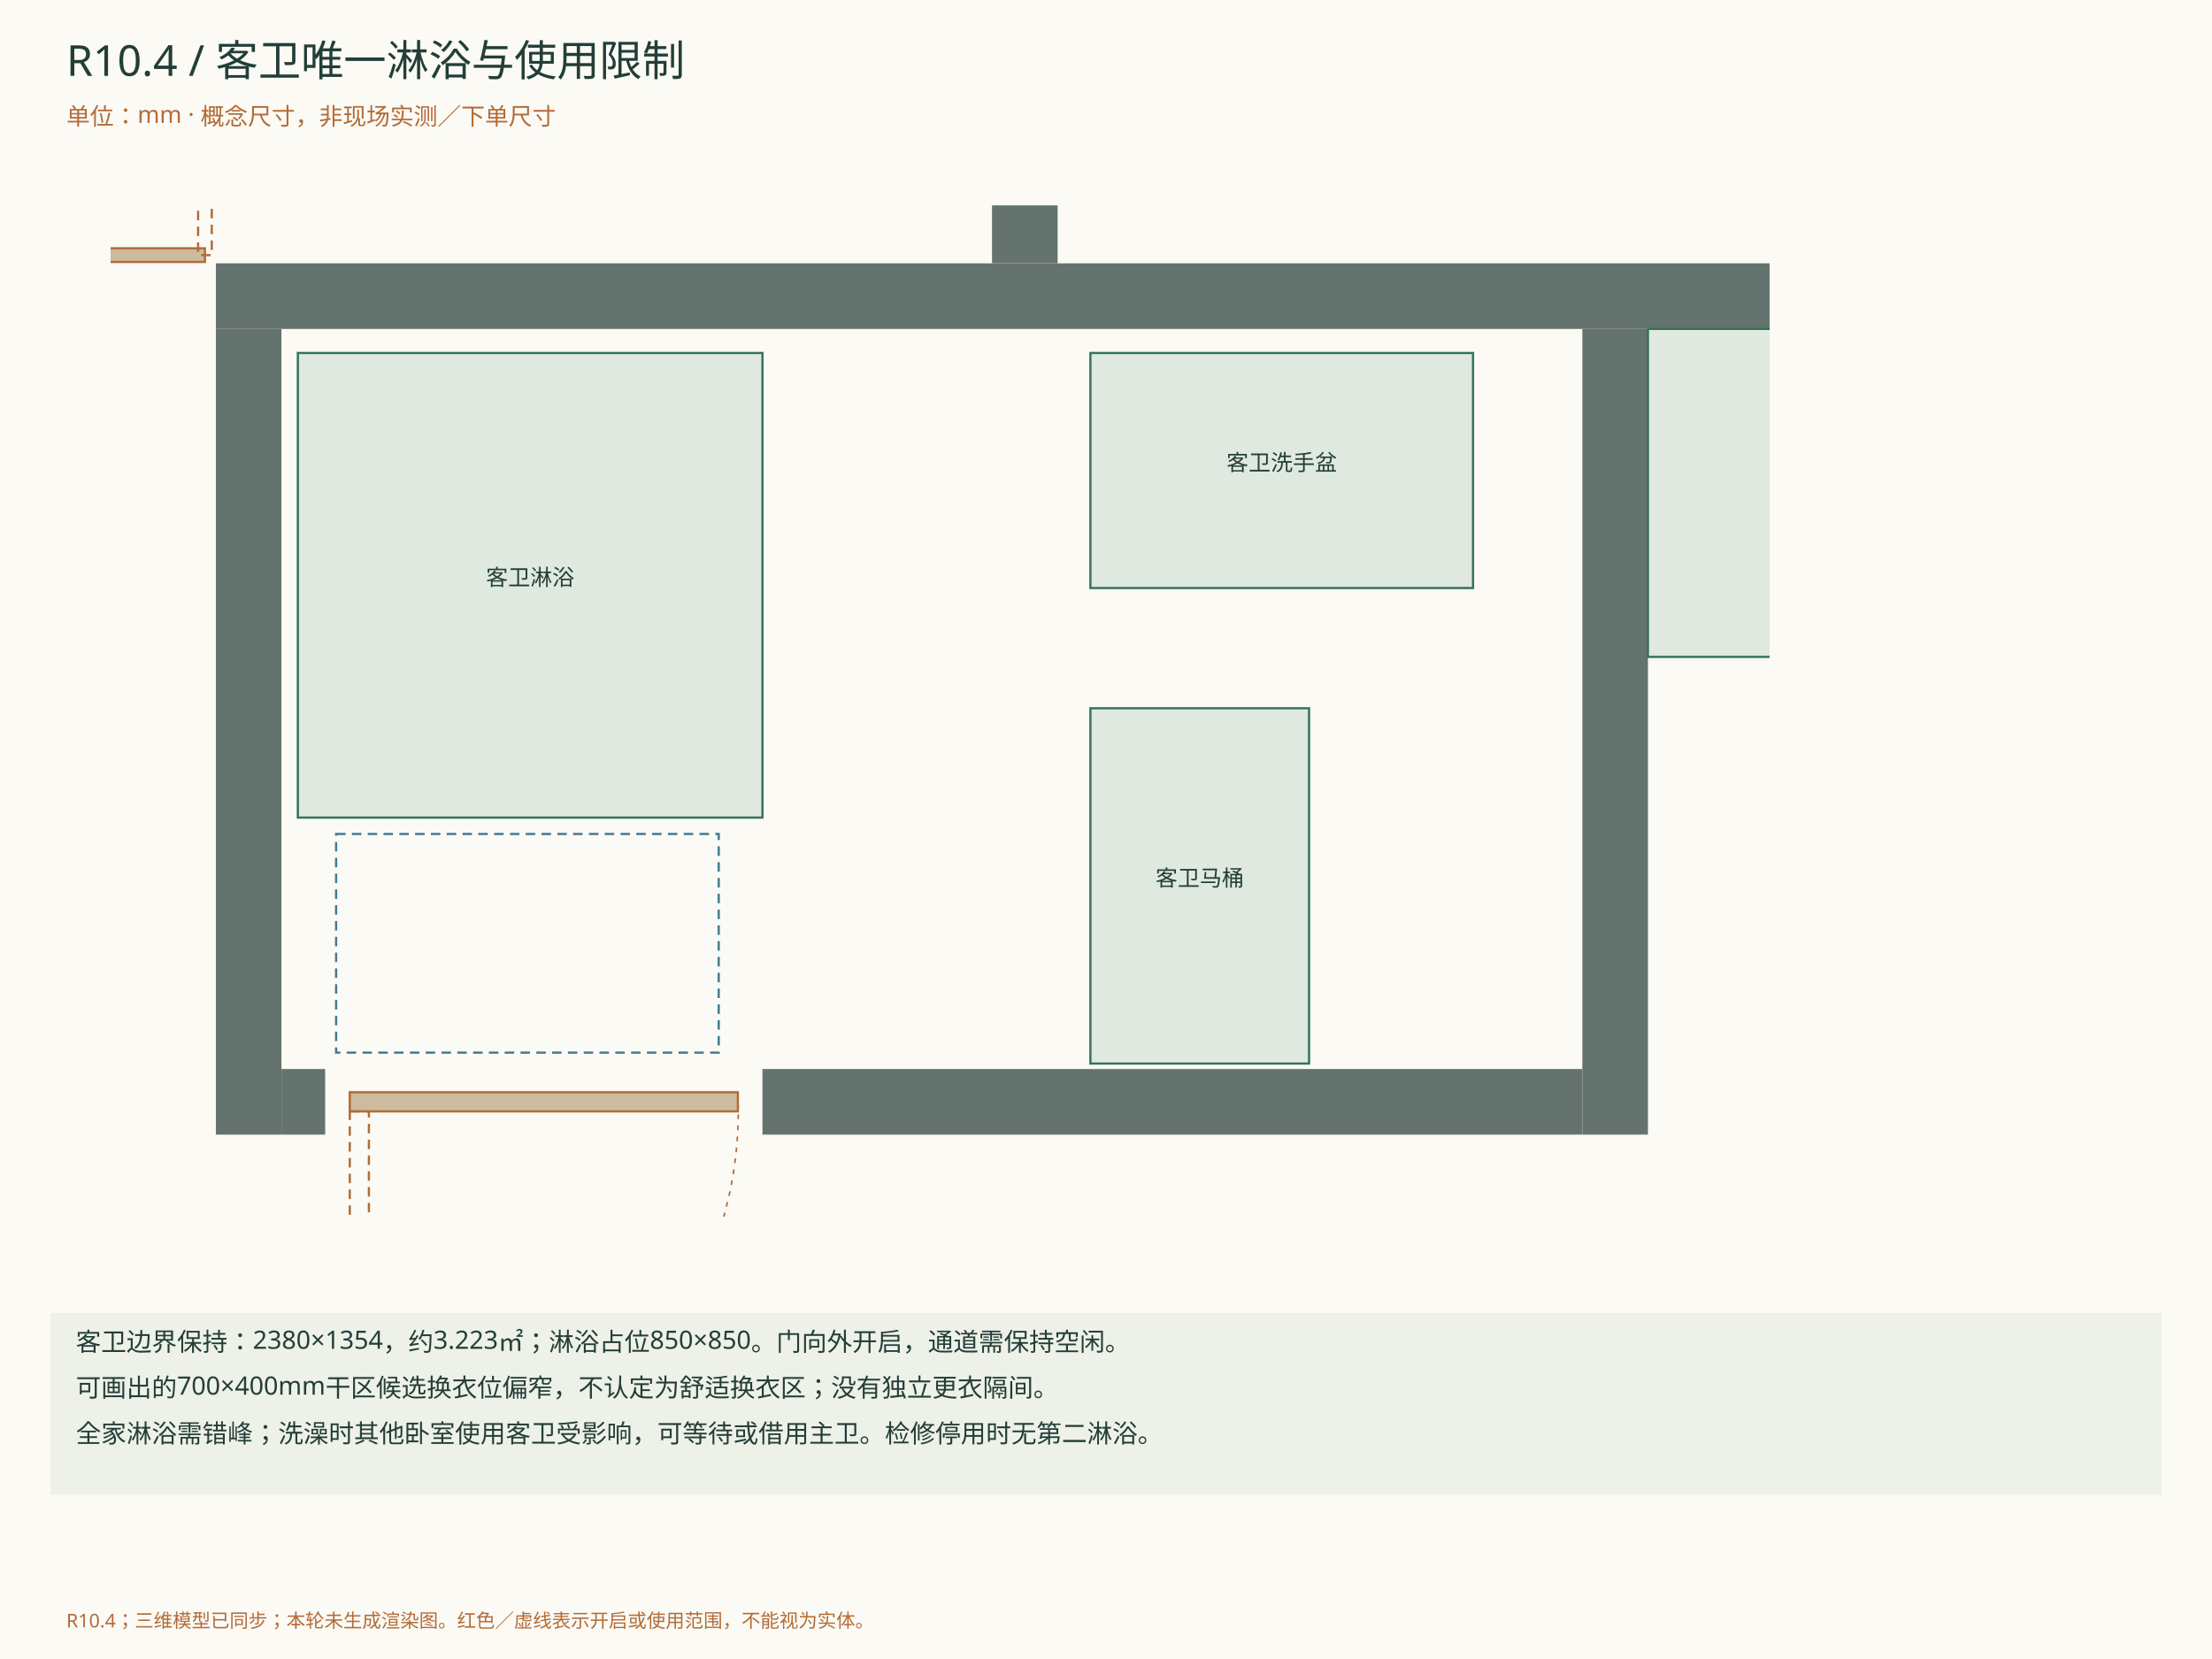
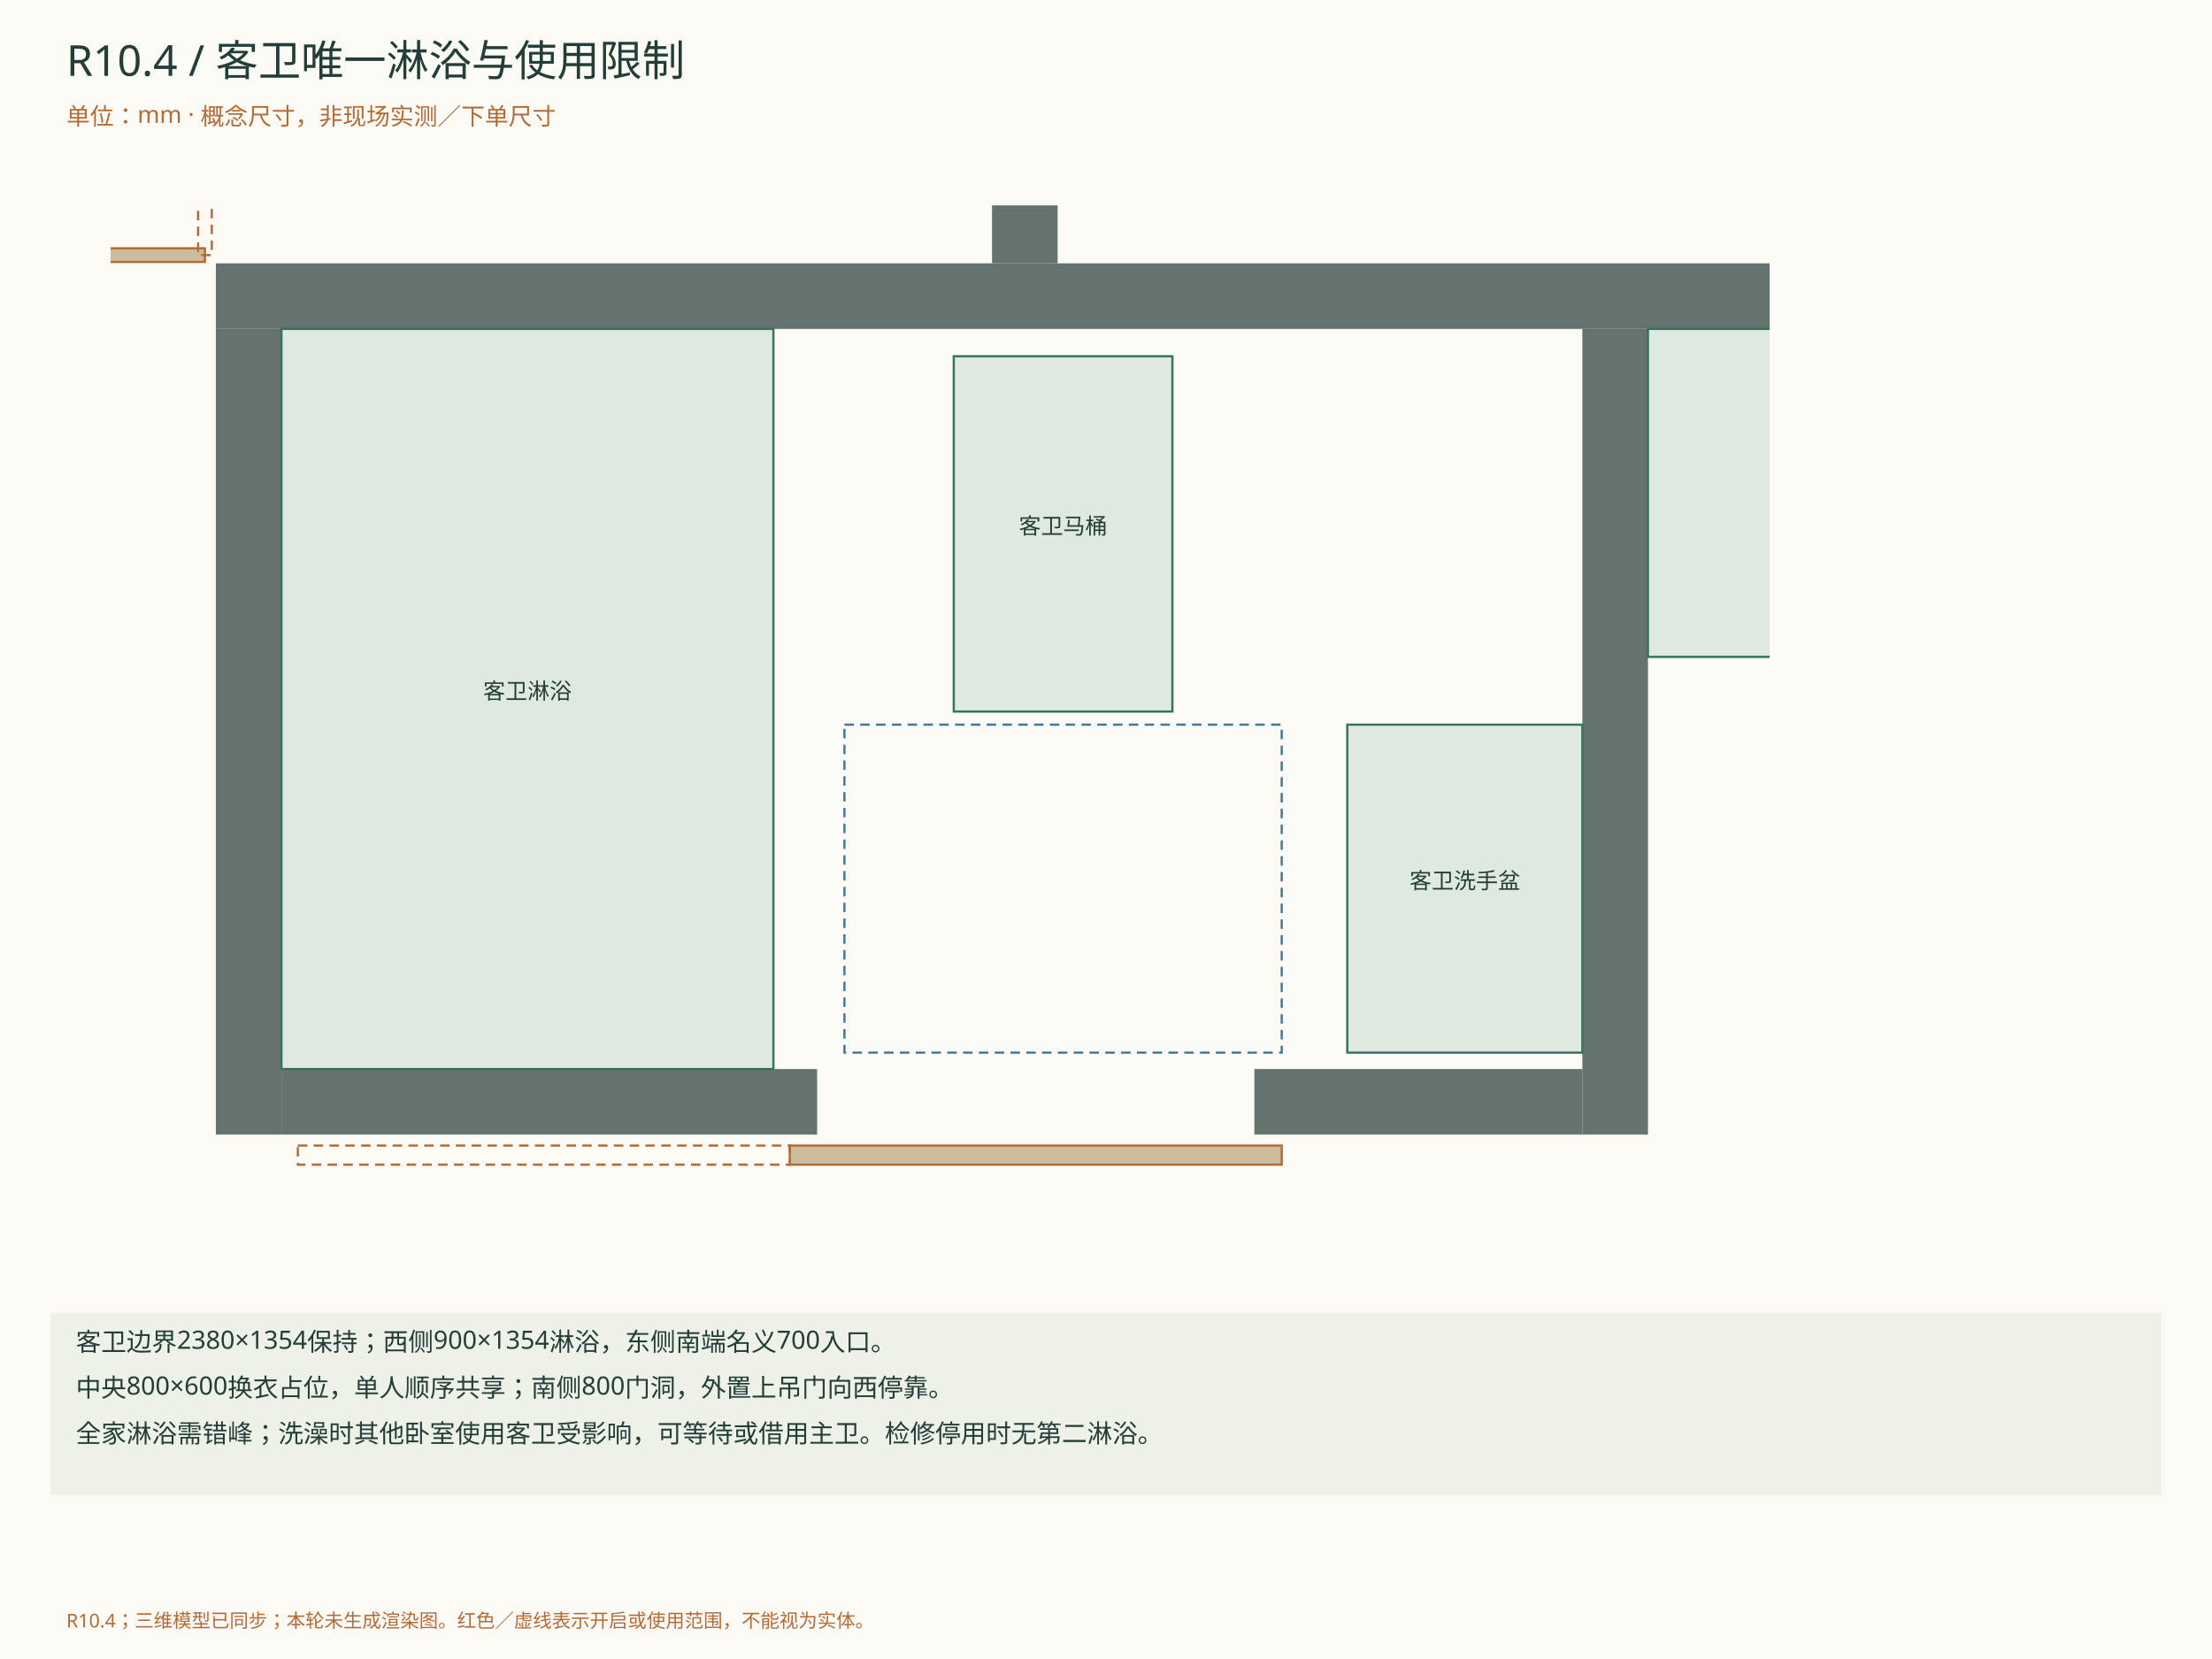
<svg xmlns="http://www.w3.org/2000/svg" viewBox="0 0 1400 1050" role="img">
  <rect width="100%" height="100%" fill="#fbfaf5" />
  <g font-family="PingFang SC, Microsoft YaHei, sans-serif">
    <text x="42" y="48" font-size="27" fill="#233e38" text-anchor="start">R10.4  /  客卫唯一淋浴与使用限制</text>
    <text x="42" y="79" font-size="15" fill="#b36b36" text-anchor="start">单位：mm · 概念尺寸，非现场实测／下单尺寸</text>
    <defs>
      <clipPath id="panel_3">
        <rect x="70" y="130" width="1050" height="640" fill="white" stroke="none" stroke-width="1.4" />
      </clipPath>
    </defs>
    <g clip-path="url(#panel_3)" data-plan="true" data-world="[-1000, 1100, 2850, 1850]" data-frame="[70, 130, 1050, 640]" data-pulled="[]">
      <rect x="2738.14" y="-2335.56" width="83.027" height="1401.08" fill="#64736d" stroke="none" stroke-width="1.4" data-wall="wall_A_east_0" data-box="6620,6027,240,4050" />
      <rect x="219.649" y="-2377.07" width="2601.51" height="83.027" fill="#64736d" stroke="none" stroke-width="1.4" data-wall="wall_A_north_0" data-box="-660,9957,7520,240" />
      <rect x="614.027" y="-1017.5" width="1463.35" height="41.514" fill="#64736d" stroke="none" stroke-width="1.4" data-wall="wall_A_south1_0" data-box="480,6147,4230,120" />
      <rect x="2599.76" y="-1017.5" width="138.378" height="41.514" fill="#64736d" stroke="none" stroke-width="1.4" data-wall="wall_A_south2_0" data-box="6220,6147,400,120" />
      <rect x="219.649" y="-2335.56" width="83.027" height="1318.05" fill="#64736d" stroke="none" stroke-width="1.4" data-wall="wall_A_west_0" data-box="-660,6267,240,3810" />
      <rect x="1823.45" y="-975.989" width="83.027" height="258.422" fill="#64736d" stroke="none" stroke-width="1.4" data-wall="wall_B_east1_0" data-box="3976,5400,240,747" />
      <rect x="1823.45" y="-181.351" width="83.027" height="348.022" fill="#64736d" stroke="none" stroke-width="1.4" data-wall="wall_B_east2_0" data-box="3976,2844,240,1006" />
      <rect x="627.865" y="-975.989" width="41.514" height="702.27" fill="#64736d" stroke="none" stroke-width="1.4" data-wall="wall_B_west1_0" data-box="520,4117,120,2030" />
      <rect x="627.865" y="37.632" width="41.514" height="129.038" fill="#64736d" stroke="none" stroke-width="1.4" data-wall="wall_B_west2_0" data-box="520,2844,120,373" />
      <rect x="406.459" y="2187.69" width="1500.02" height="41.514" fill="#64736d" stroke="none" stroke-width="1.4" data-wall="wall_CD_0" data-box="-120,-3118,4336,120" />
      <rect x="1823.45" y="1150.54" width="83.027" height="190.27" fill="#64736d" stroke="none" stroke-width="1.4" data-wall="wall_C_east1_0" data-box="3976,-550,240,550" />
      <rect x="1823.45" y="1911.62" width="83.027" height="276.065" fill="#64736d" stroke="none" stroke-width="1.4" data-wall="wall_C_east2_0" data-box="3976,-2998,240,798" />
      <rect x="406.459" y="2125.42" width="41.514" height="103.784" fill="#64736d" stroke="none" stroke-width="1.4" data-wall="wall_C_west_end_0" data-box="-120,-3118,120,300" />
      <rect x="1823.45" y="2229.2" width="83.027" height="1129.17" fill="#64736d" stroke="none" stroke-width="1.4" data-wall="wall_D_east_0" data-box="3976,-6382,240,3264" />
      <rect x="447.973" y="3316.85" width="387.459" height="41.514" fill="#64736d" stroke="none" stroke-width="1.4" data-wall="wall_D_south1_0" data-box="0,-6382,1120,120" />
      <rect x="1402.78" y="3316.85" width="420.67" height="41.514" fill="#64736d" stroke="none" stroke-width="1.4" data-wall="wall_D_south2_0" data-box="2760,-6382,1216,120" />
      <rect x="406.459" y="2540.55" width="41.514" height="817.816" fill="#64736d" stroke="none" stroke-width="1.4" data-wall="wall_D_west2_0" data-box="-120,-6382,120,2364" />
      <rect x="44.254" y="3011.73" width="41.514" height="377.081" fill="#64736d" stroke="none" stroke-width="1.4" data-wall="wall_balconyA_east_0" data-box="-1167,-6470,120,1090" />
      <rect x="-995.314" y="2928.7" width="207.568" height="41.514" fill="#64736d" stroke="none" stroke-width="1.4" data-wall="wall_balconyA_head1_0" data-box="-4172,-5260,600,120" />
      <rect x="-95.854" y="2928.7" width="502.314" height="83.027" fill="#64736d" stroke="none" stroke-width="1.4" data-wall="wall_balconyA_head2_0" data-box="-1572,-5380,1452,240" />
      <rect x="2209.88" y="166.67" width="41.514" height="62.27" fill="#64736d" stroke="none" stroke-width="1.4" data-wall="wall_balconyB_NE_0" data-box="5093,2664,120,180" />
      <rect x="2209.88" y="1109.03" width="41.514" height="83.027" fill="#64736d" stroke="none" stroke-width="1.4" data-wall="wall_balconyB_SE_0" data-box="5093,-120,120,240" />
      <rect x="1823.45" y="208.184" width="41.514" height="509.924" fill="#64736d" stroke="none" stroke-width="1.4" data-wall="wall_balconyB_div1_0" data-box="3976,1250,120,1474" />
      <rect x="1823.45" y="1012.16" width="41.514" height="138.378" fill="#64736d" stroke="none" stroke-width="1.4" data-wall="wall_balconyB_div2_0" data-box="3976,-0,120,400" />
      <rect x="1001.49" y="208.184" width="41.514" height="509.924" fill="#64736d" stroke="none" stroke-width="1.4" data-wall="wall_bath_east_0" data-box="1600,1250,120,1474" />
      <rect x="136.622" y="166.67" width="1686.83" height="41.514" fill="#64736d" stroke="none" stroke-width="1.4" data-wall="wall_bath_kitchen_north_0" data-box="-900,2724,4876,120" />
-       <rect x="178.135" y="676.595" width="27.676" height="41.514" fill="#64736d" stroke="none" stroke-width="1.4" data-wall="wall_bath_south1_0" data-box="-780,1250,80,120" />
-       <rect x="482.568" y="676.595" width="518.919" height="41.514" fill="#64736d" stroke="none" stroke-width="1.4" data-wall="wall_bath_south2_0" data-box="100,1250,1500,120" />
+       <rect x="178.135" y="676.595" width="339.027" height="41.514" fill="#64736d" stroke="none" stroke-width="1.4" data-wall="wall_bath_south1_0" data-box="-780,1250,980,120" />
+       <rect x="793.919" y="676.595" width="207.568" height="41.514" fill="#64736d" stroke="none" stroke-width="1.4" data-wall="wall_bath_south2_0" data-box="1000,1250,600,120" />
      <rect x="136.622" y="208.184" width="41.514" height="509.924" fill="#64736d" stroke="none" stroke-width="1.4" data-wall="wall_bath_west_0" data-box="-900,1250,120,1474" />
      <rect x="-814.73" y="512.616" width="83.027" height="205.492" fill="#64736d" stroke="none" stroke-width="1.4" data-wall="wall_entry_lower_0" data-box="-3650,1250,240,594" />
      <rect x="-1078.34" y="676.595" width="346.638" height="83.027" fill="#64736d" stroke="none" stroke-width="1.4" data-wall="wall_entry_step_0" data-box="-4412,1130,1002,240" />
      <rect x="-814.73" y="-1059.02" width="1117.41" height="83.027" fill="#64736d" stroke="none" stroke-width="1.4" data-wall="wall_family_north_0" data-box="-3650,6147,3230,240" />
      <rect x="-814.73" y="-975.989" width="83.027" height="1184.17" fill="#64736d" stroke="none" stroke-width="1.4" data-wall="wall_family_west_0" data-box="-3650,2724,240,3423" />
      <rect x="-1078.34" y="759.622" width="83.027" height="2629.19" fill="#64736d" stroke="none" stroke-width="1.4" data-wall="wall_living_west_0" data-box="-4412,-6470,240,7600" />
      <rect x="890.784" y="-2335.56" width="41.514" height="228.324" fill="#64736d" stroke="none" stroke-width="1.4" data-wall="wall_master_bath_east1_0" data-box="1280,9417,120,660" />
      <rect x="890.784" y="-1844.31" width="41.514" height="76.108" fill="#64736d" stroke="none" stroke-width="1.4" data-wall="wall_master_bath_east2_0" data-box="1280,8437,120,220" />
      <rect x="302.676" y="-1809.72" width="588.108" height="41.514" fill="#64736d" stroke="none" stroke-width="1.4" data-wall="wall_master_bath_south_0" data-box="-420,8437,1700,120" />
      <rect x="-731.703" y="166.67" width="10.378" height="41.514" fill="#64736d" stroke="none" stroke-width="1.4" data-wall="shoe_wall_west_return" data-box="-3410,2724,30,120" />
      <rect x="-409.973" y="166.67" width="27.676" height="41.514" fill="#64736d" stroke="none" stroke-width="1.4" data-wall="shoe_wall_door_return" data-box="-2480,2724,80,120" />
      <rect x="2077.38" y="-1017.5" width="522.378" height="41.514" fill="#dceaf0" stroke="#467896" stroke-width="1.4" />
      <rect x="1906.48" y="166.67" width="303.395" height="41.514" fill="#dceaf0" stroke="#467896" stroke-width="1.4" />
      <rect x="2209.88" y="228.941" width="41.514" height="880.086" fill="#dceaf0" stroke="#467896" stroke-width="1.4" />
      <rect x="1906.48" y="1150.54" width="303.395" height="41.514" fill="#dceaf0" stroke="#467896" stroke-width="1.4" />
      <rect x="-995.314" y="3347.3" width="1039.57" height="41.514" fill="#dceaf0" stroke="#467896" stroke-width="1.4" />
      <rect x="1823.45" y="-717.568" width="259.459" height="536.216" fill="#dceaf0" stroke="#467896" stroke-width="1.4" />
      <rect x="1823.45" y="1340.81" width="259.459" height="570.811" fill="#dceaf0" stroke="#467896" stroke-width="1.4" />
      <rect x="835.432" y="3316.85" width="567.351" height="242.162" fill="#dceaf0" stroke="#467896" stroke-width="1.4" />
      <polygon points="1043,415.751 1278.24,415.751 1278.24,208.184 1043,208.184" fill="#e0e9df" stroke="#34735e" stroke-width="1.4" data-object="hob" data-box="1720,2124,680,600" />
      <text x="1160.62" y="311.968" font-size="14" fill="#233e38" text-anchor="middle">灶台</text>
-       <polygon points="690.135,372.162 932.297,372.162 932.297,223.405 690.135,223.405" fill="#e0e9df" stroke="#34735e" stroke-width="1.4" data-object="Bath_Public_basin" data-box="700,2250,700,430" />
-       <text x="811.216" y="297.784" font-size="14" fill="#233e38" text-anchor="middle">客卫洗手盆</text>
-       <polygon points="690.135,673.135 828.514,673.135 828.514,448.27 690.135,448.27" fill="#e0e9df" stroke="#34735e" stroke-width="1.4" data-object="Bath_Public_wc" data-box="700,1380,400,650" />
-       <text x="759.324" y="560.703" font-size="14" fill="#233e38" text-anchor="middle">客卫马桶</text>
-       <polygon points="188.514,517.459 482.568,517.459 482.568,223.405 188.514,223.405" fill="#e0e9df" stroke="#34735e" stroke-width="1.4" data-object="shower_public" data-box="-750,1830,850,850" />
-       <text x="335.541" y="370.432" font-size="14" fill="#233e38" text-anchor="middle">客卫淋浴</text>
+       <polygon points="852.73,666.216 1001.49,666.216 1001.49,458.649 852.73,458.649" fill="#e0e9df" stroke="#34735e" stroke-width="1.4" data-object="Bath_Public_basin" data-box="1170,1400,430,600" />
+       <text x="927.108" y="562.432" font-size="14" fill="#233e38" text-anchor="middle">客卫洗手盆</text>
+       <polygon points="603.649,450.346 742.027,450.346 742.027,225.481 603.649,225.481" fill="#e0e9df" stroke="#34735e" stroke-width="1.4" data-object="Bath_Public_wc" data-box="450,2024,400,650" />
+       <text x="672.838" y="337.914" font-size="14" fill="#233e38" text-anchor="middle">客卫马桶</text>
+       <polygon points="178.135,676.595 489.486,676.595 489.486,208.184 178.135,208.184" fill="#e0e9df" stroke="#34735e" stroke-width="1.4" data-object="shower_public" data-box="-780,1370,900,1354" />
+       <text x="333.811" y="442.389" font-size="14" fill="#233e38" text-anchor="middle">客卫淋浴</text>
      <rect x="642.568" y="-258.151" width="12.108" height="280.216" fill="#cdbb9e" stroke="#b36b36" stroke-width="1.4" />
      <rect x="362.351" y="9.957" width="280.216" height="12.108" fill="none" stroke="#b36b36" stroke-width="1.4" stroke-dasharray="6 4" />
      <polyline points="654.676,-258.151 639.994,-258.401 625.319,-257.882 610.691,-256.596 596.151,-254.545 581.738,-251.737 567.491,-248.178 553.451,-243.879 539.655,-238.85 526.14,-233.107 512.945,-226.664 500.106,-219.539 487.656,-211.752 475.632,-203.324 464.064,-194.278 452.987,-184.64 442.428,-174.434 432.419,-163.691 422.985,-152.438 414.153,-140.707 405.947,-128.529 398.39,-115.939 391.502,-102.971 385.302,-89.659 379.808,-76.042 375.033,-62.156 370.992,-48.039 367.695,-33.73 365.152,-19.267 363.369,-4.692 362.351,9.957" fill="none" stroke="#b36b36" stroke-dasharray="3 4" />
-       <rect x="221.378" y="691.297" width="245.622" height="12.108" fill="#cdbb9e" stroke="#b36b36" stroke-width="1.4" />
-       <rect x="221.378" y="703.405" width="12.108" height="245.622" fill="none" stroke="#b36b36" stroke-width="1.4" stroke-dasharray="6 4" />
-       <polyline points="467,691.297 467.297,704.169 466.92,717.038 465.87,729.87 464.15,742.629 461.764,755.281 458.72,767.791 455.025,780.124 450.69,792.247 445.726,804.127 440.147,815.73 433.969,827.026 427.207,837.983 419.882,848.57 412.013,858.76 403.621,868.524 394.729,877.836 385.363,886.669 375.547,895.001 365.308,902.806 354.675,910.066 343.677,916.759 332.343,922.867 320.705,928.374 308.795,933.264 296.645,937.524 284.29,941.142 271.761,944.109 259.095,946.416 246.325,948.057 233.486,949.027" fill="none" stroke="#b36b36" stroke-dasharray="3 4" />
+       <rect x="499.865" y="725.027" width="311.351" height="12.108" fill="#cdbb9e" stroke="#b36b36" stroke-width="1.4" />
+       <rect x="188.514" y="725.027" width="311.351" height="12.108" fill="none" stroke="#b36b36" stroke-width="1.4" stroke-dasharray="6 4" />
+       <polyline points="811.216,725.027 811.216,725.027 811.216,725.027 811.216,725.027 811.216,725.027 811.216,725.027 811.216,725.027 811.216,725.027 811.216,725.027 811.216,725.027 811.216,725.027 811.216,725.027 811.216,725.027 811.216,725.027 811.216,725.027 811.216,725.027 811.216,725.027 811.216,725.027 811.216,725.027 811.216,725.027 811.216,725.027 811.216,725.027 811.216,725.027 811.216,725.027 811.216,725.027 811.216,725.027 811.216,725.027 811.216,725.027 811.216,725.027 811.216,725.027 811.216,725.027" fill="none" stroke="#b36b36" stroke-dasharray="3 4" />
      <rect x="-70.946" y="157.157" width="200.649" height="8.649" fill="#cdbb9e" stroke="#b36b36" stroke-width="1.4" />
      <rect x="125.378" y="-39.168" width="8.649" height="200.649" fill="none" stroke="#b36b36" stroke-width="1.4" stroke-dasharray="6 4" />
      <polyline points="-70.946,165.805 -70.897,155.298 -70.299,144.808 -69.152,134.364 -67.46,123.994 -65.228,113.726 -62.462,103.59 -59.169,93.612 -55.358,83.82 -51.04,74.242 -46.226,64.902 -40.931,55.827 -35.167,47.041 -28.952,38.569 -22.302,30.434 -15.235,22.659 -7.771,15.264 0.07,8.269 8.266,1.695 16.795,-4.442 25.633,-10.124 34.757,-15.335 44.141,-20.062 53.76,-24.291 63.586,-28.011 73.594,-31.211 83.756,-33.884 94.043,-36.021 104.429,-37.616 114.883,-38.666 125.378,-39.168" fill="none" stroke="#b36b36" stroke-dasharray="3 4" />
-       <rect x="212.73" y="527.838" width="242.162" height="138.378" fill="none" stroke="#467896" stroke-width="1.4" stroke-dasharray="6 4" />
+       <rect x="534.459" y="458.649" width="276.757" height="207.568" fill="none" stroke="#467896" stroke-width="1.4" stroke-dasharray="6 4" />
    </g>
    <rect x="32" y="831" width="1336" height="115" fill="#eef1e8" stroke="none" stroke-width="1.4" />
-     <text x="48" y="855" font-size="16" fill="#233e38" text-anchor="start">客卫边界保持：2380×1354，约3.223㎡；淋浴占位850×850。门向外开启，通道需保持空闲。</text>
-     <text x="48" y="884" font-size="16" fill="#233e38" text-anchor="start">可画出的700×400mm干区候选换衣位偏窄，不认定为舒适换衣区；没有独立更衣隔间。</text>
+     <text x="48" y="855" font-size="16" fill="#233e38" text-anchor="start">客卫边界2380×1354保持；西侧900×1354淋浴，东侧南端名义700入口。</text>
+     <text x="48" y="884" font-size="16" fill="#233e38" text-anchor="start">中央800×600换衣占位，单人顺序共享；南侧800门洞，外置上吊门向西停靠。</text>
    <text x="48" y="913" font-size="16" fill="#233e38" text-anchor="start">全家淋浴需错峰；洗澡时其他卧室使用客卫受影响，可等待或借用主卫。检修停用时无第二淋浴。</text>
    <text x="42" y="1030" font-size="12" fill="#b36b36" text-anchor="start">R10.4；三维模型已同步；本轮未生成渲染图。红色／虚线表示开启或使用范围，不能视为实体。</text>
  </g>
</svg>
